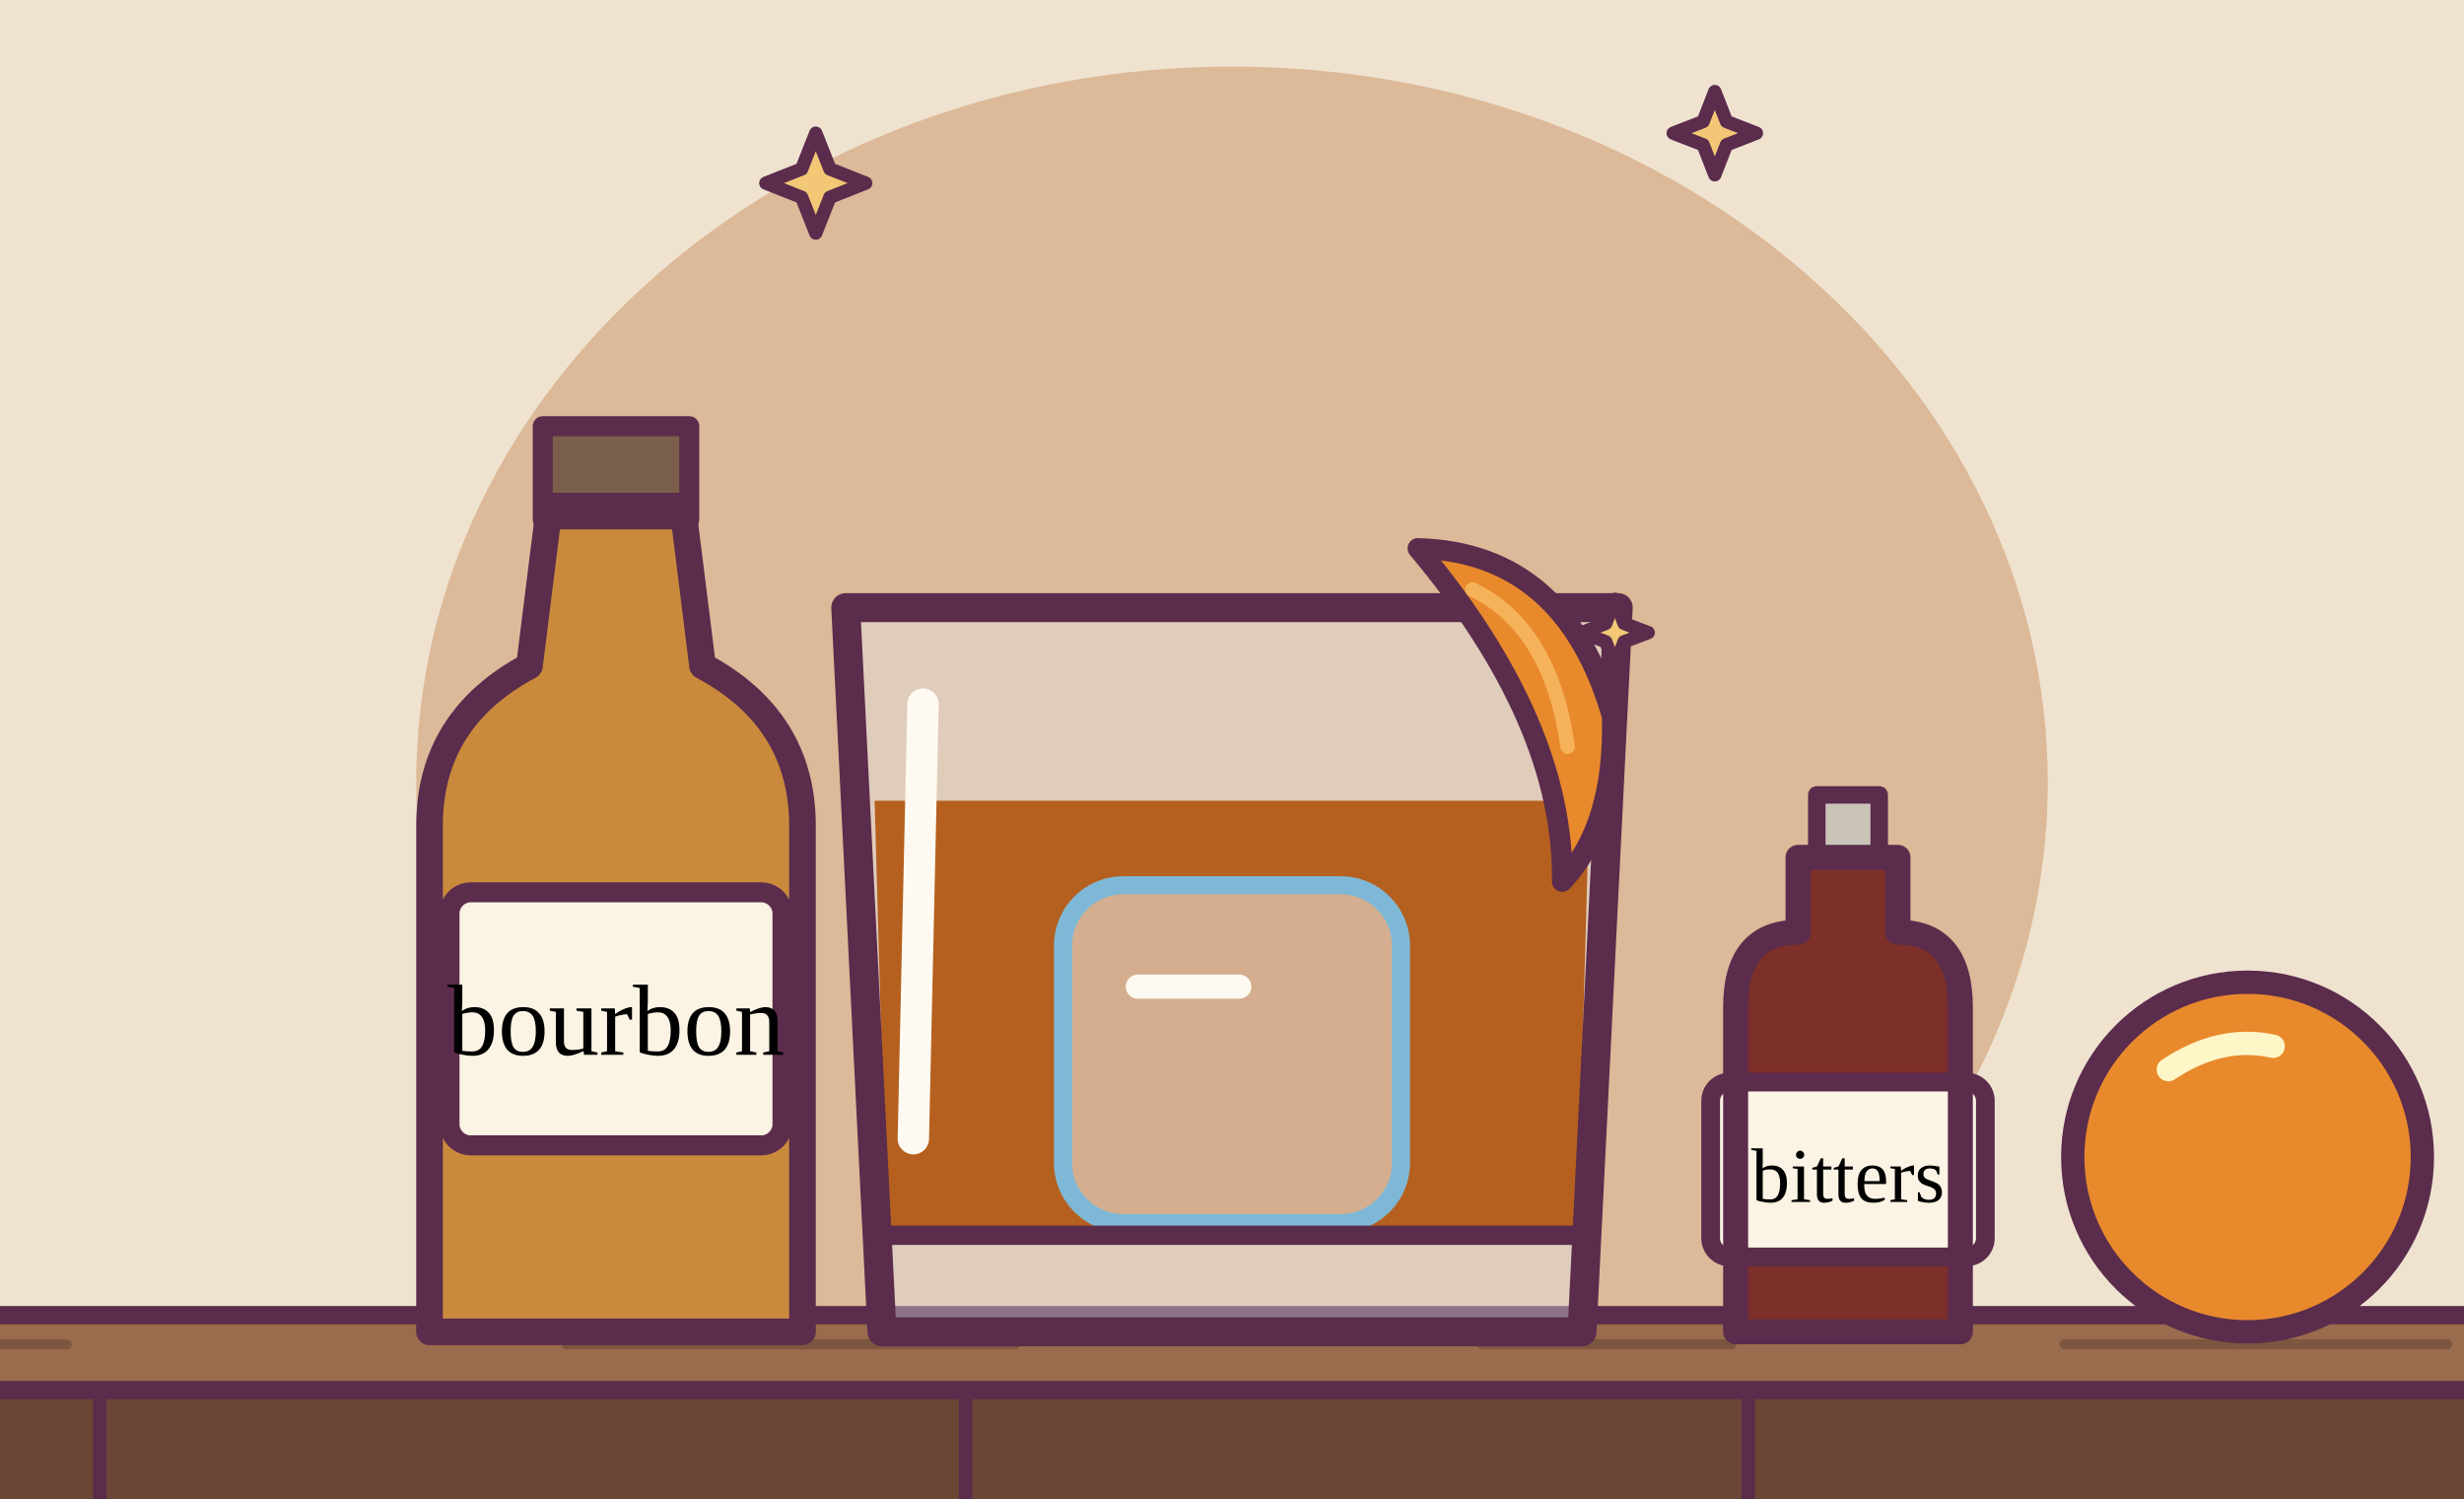
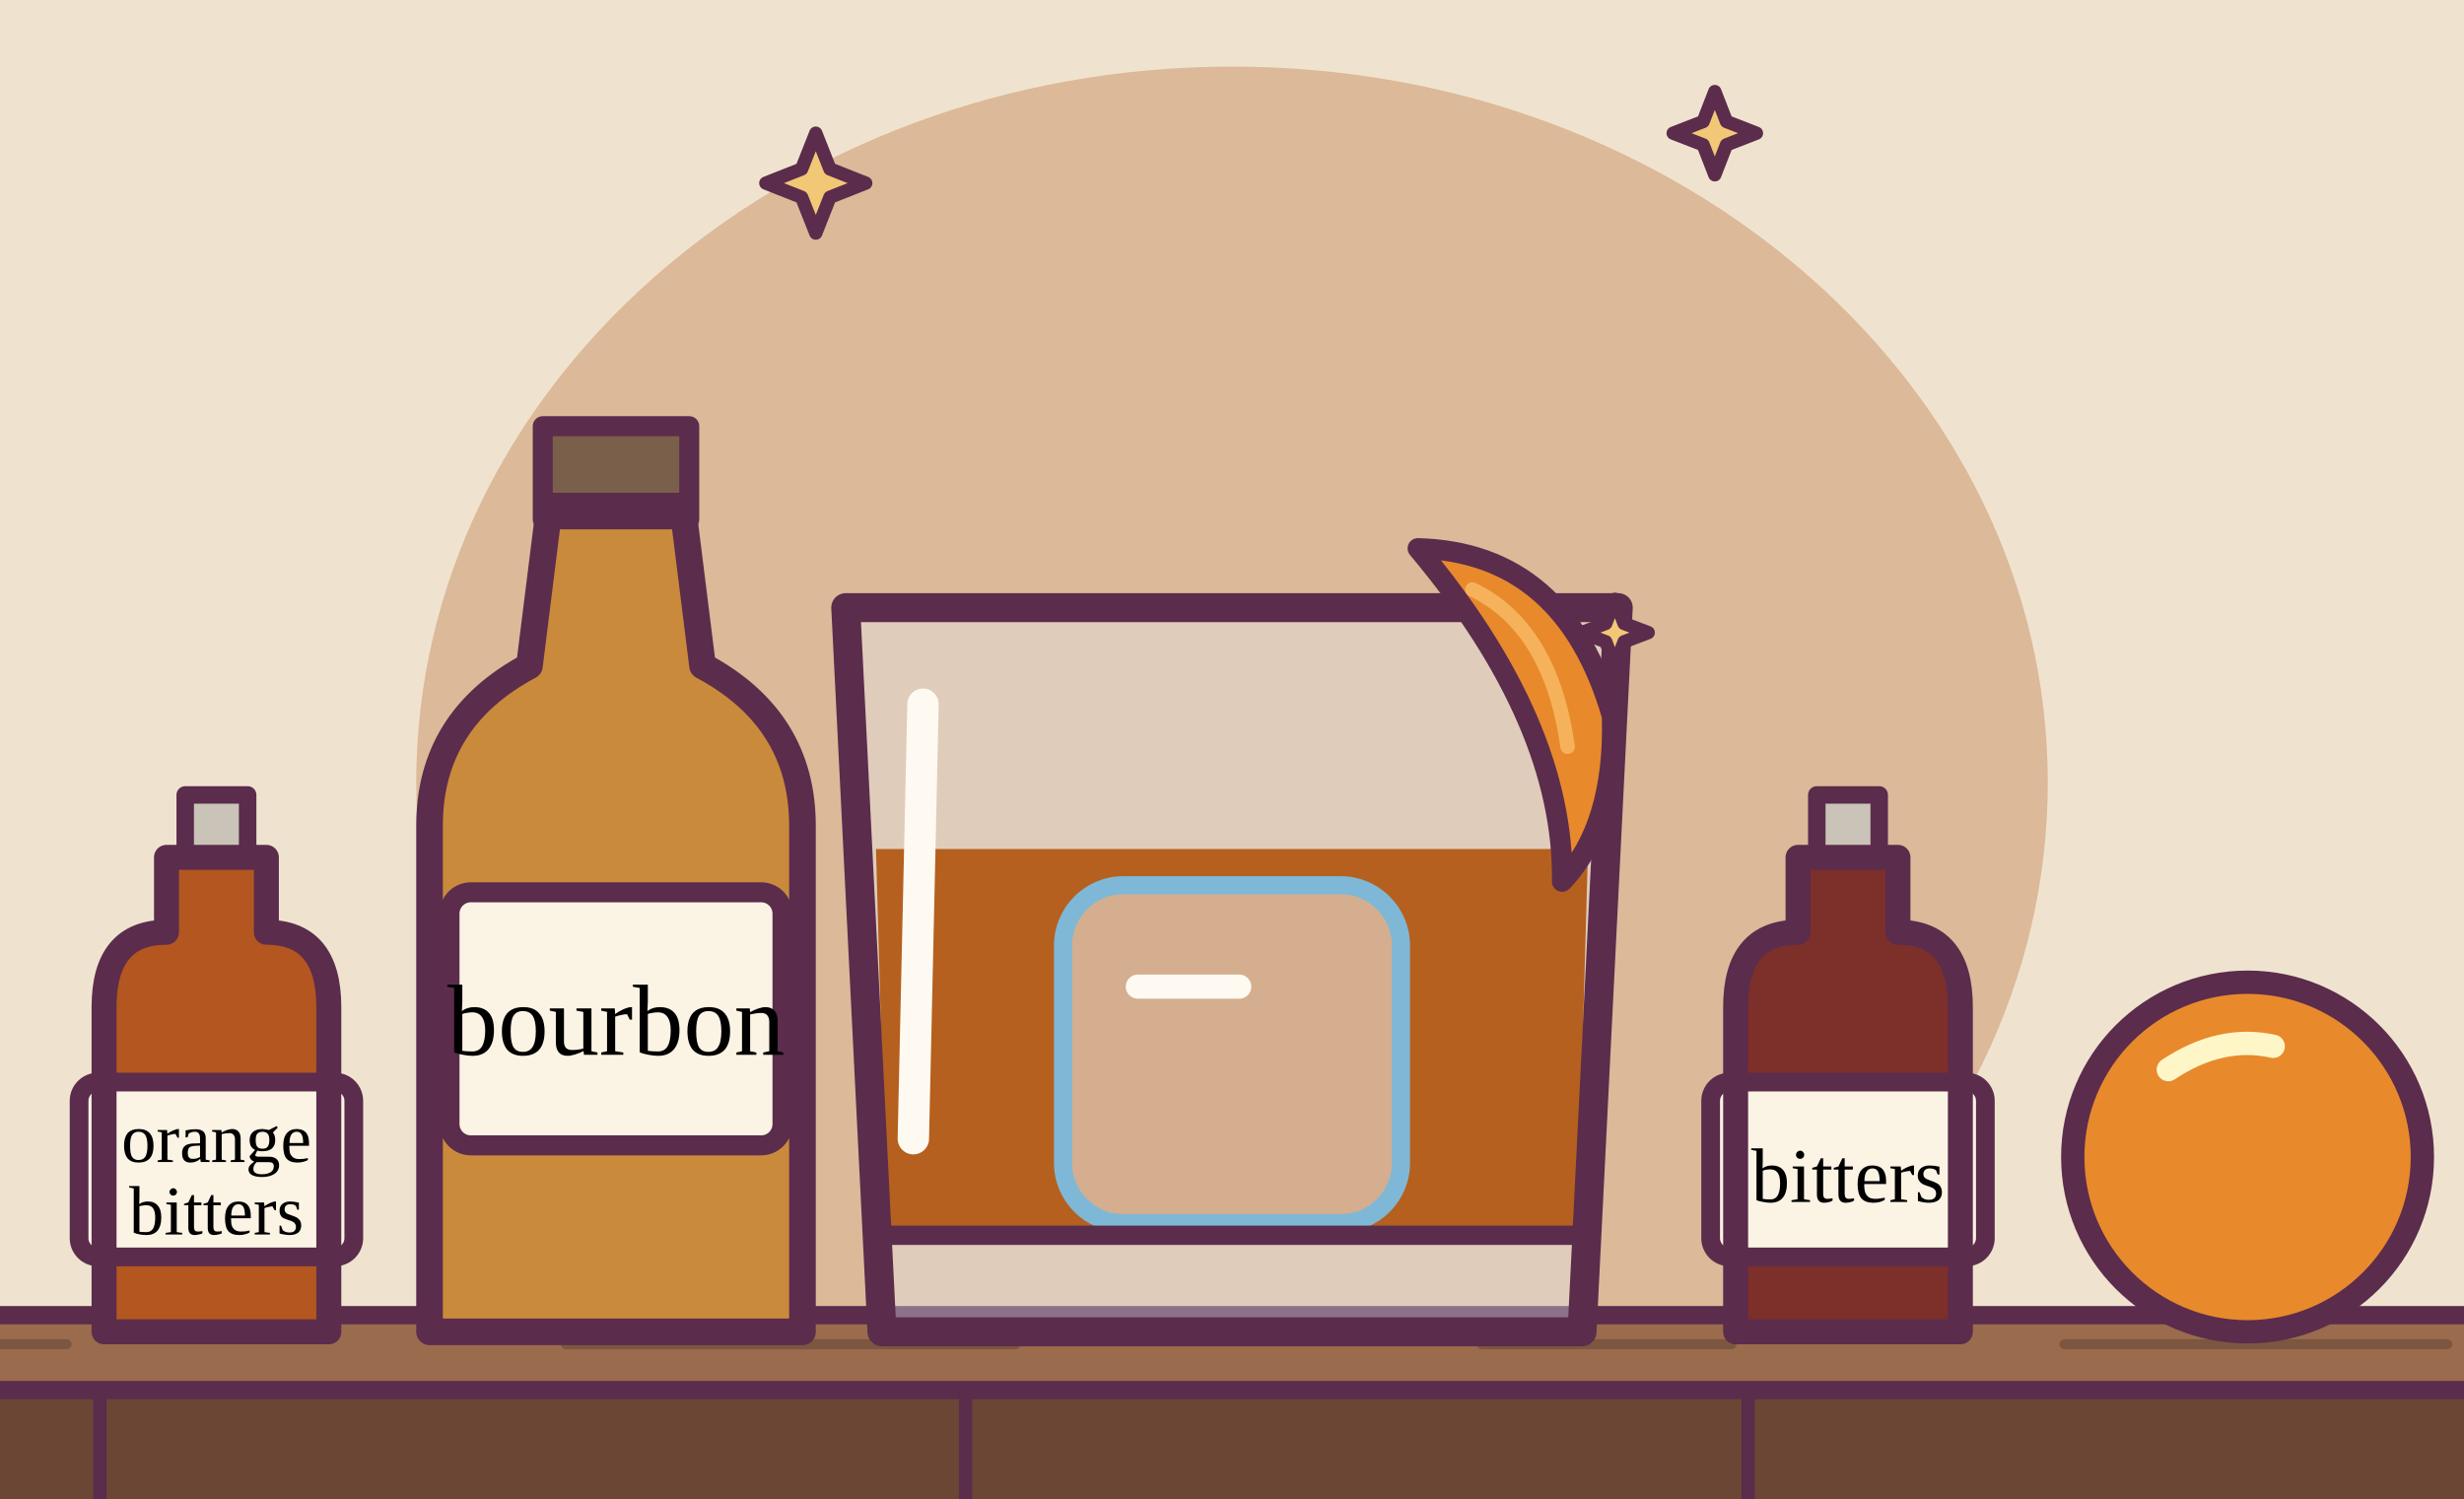
- <svg viewBox="0 0 296 180" role="img" aria-label="an Old Fashioned in a rocks glass, garnished with an orange peel, next to a bottle of bourbon, a bottle of bitters and an orange">
+ <svg viewBox="0 0 296 180" role="img" aria-label="an Old Fashioned in a rocks glass, garnished with an orange peel, next to a bottle of orange bitters, a bottle of bourbon, a bottle of bitters and an orange">
  <g transform="translate(-52 -24)">
    <g filter="url(#wash)">
      <rect x="0" y="0" width="400" height="236" fill="#efe3d0" />
      <ellipse cx="200" cy="118" rx="98" ry="86" fill="#b5601f" opacity=".32" />
    </g>
    <rect x="0" y="182" width="400" height="54" fill="#6e4b39" />
    <g filter="url(#wash)">
      <rect x="0" y="182" width="400" height="9" fill="#9a6b4c" />
      <rect x="0" y="191" width="400" height="45" fill="#6b4634" />
    </g>
    <g filter="url(#crayon)" fill="none" stroke="#5b2c4c" stroke-width="2.2" stroke-linecap="round" stroke-linejoin="round">
      <path d="M0 182 H400 M0 191 H400" />
      <path d="M64 191 V236" stroke-width="1.6" />
      <path d="M168 191 V236" stroke-width="1.6" />
      <path d="M262 191 V236" stroke-width="1.6" />
      <path d="M352 191 V236" stroke-width="1.6" />
      <path d="M22 185.5 h38" stroke="#7d5640" stroke-width="1.2" />
      <path d="M120 185.5 h54" stroke="#7d5640" stroke-width="1.2" />
      <path d="M230 185.5 h30" stroke="#7d5640" stroke-width="1.2" />
      <path d="M300 185.5 h46" stroke="#7d5640" stroke-width="1.2" />
+     </g>
+     <g transform="translate(78 184)">
+       <g transform="translate(0 -27) scale(1.5)">
+         <g filter="url(#wash)">
+           <path d="M-9 -8 Q-9 -14 -4 -14 L-4 -20 L4 -20 L4 -14 Q9 -14 9 -8 L9 18 L-9 18Z" fill="#b4561f" />
+           <rect x="-11" y="-2" width="22" height="14" rx="1.5" fill="#fbf3e3" />
+           <rect x="-2.5" y="-25" width="5" height="5" fill="#c9c3b8" />
+         </g>
+         <g filter="url(#crayon)" fill="none" stroke="#5b2c4c" stroke-width="2" stroke-linecap="round" stroke-linejoin="round">
+           <path d="M-9 -8 Q-9 -14 -4 -14 L-4 -20 L4 -20 L4 -14 Q9 -14 9 -8 L9 18 L-9 18Z" />
+           <rect x="-11" y="-2" width="22" height="14" rx="1.5" stroke-width="1.5" />
+           <rect x="-2.5" y="-25" width="5" height="5" stroke-width="1.4" />
+         </g>
+         <text class="letter" x="0" y="4.4" font-size="5.6" text-anchor="middle">orange</text>
+         <text class="letter" x="0" y="10.2" font-size="5.6" text-anchor="middle">bitters</text>
+       </g>
    </g>
    <g transform="translate(126 184)">
      <g transform="translate(0 0) scale(1.6)">
        <g filter="url(#wash)">
          <path d="M-14 0 L-14 -38 Q-14 -46 -6.5 -50 L-5 -62 L5 -62 L6.5 -50 Q14 -46 14 -38 L14 0Z" fill="#c98a3c" />
          <rect x="-12.5" y="-33" width="25" height="19" rx="1.6" fill="#fbf3e3" />
          <path d="M-5.5 -68 h11 v7 h-11Z" fill="#7a5f4a" />
        </g>
        <g filter="url(#crayon)" fill="none" stroke="#5b2c4c" stroke-width="2.6" stroke-linecap="round" stroke-linejoin="round">
          <path d="M-14 0 L-14 -38 Q-14 -46 -6.5 -50 L-5 -62 L5 -62 L6.5 -50 Q14 -46 14 -38 L14 0Z" stroke-width="2" />
          <rect x="-12.5" y="-33" width="25" height="19" rx="1.6" stroke-width="1.5" />
          <path d="M-5.5 -68 h11 v7 h-11Z" stroke-width="1.5" />
        </g>
        <text class="letter" x="0" y="-20.8" font-size="7.6" text-anchor="middle" textLength="22" lengthAdjust="spacingAndGlyphs">bourbon</text>
      </g>
    </g>
    <g transform="translate(274 184)">
      <g transform="translate(0 -27) scale(1.5)">
        <g filter="url(#wash)">
          <path d="M-9 -8 Q-9 -14 -4 -14 L-4 -20 L4 -20 L4 -14 Q9 -14 9 -8 L9 18 L-9 18Z" fill="#7d2f2a" />
          <rect x="-11" y="-2" width="22" height="14" rx="1.5" fill="#fbf3e3" />
          <rect x="-2.5" y="-25" width="5" height="5" fill="#c9c3b8" />
        </g>
        <g filter="url(#crayon)" fill="none" stroke="#5b2c4c" stroke-width="2" stroke-linecap="round" stroke-linejoin="round">
          <path d="M-9 -8 Q-9 -14 -4 -14 L-4 -20 L4 -20 L4 -14 Q9 -14 9 -8 L9 18 L-9 18Z" />
          <rect x="-11" y="-2" width="22" height="14" rx="1.5" stroke-width="1.5" />
          <rect x="-2.5" y="-25" width="5" height="5" stroke-width="1.4" />
        </g>
        <text class="letter" x="0" y="7.6" font-size="6.2" text-anchor="middle">bitters</text>
      </g>
    </g>
    <g transform="translate(322 184)">
      <g transform="translate(0 0) scale(1.4)">
        <g filter="url(#wash)">
          <ellipse cx="0" cy="-15" rx="15" ry="15" fill="#e8892c" />
        </g>
        <g filter="url(#crayon)" fill="none" stroke="#5b2c4c" stroke-width="2.6" stroke-linecap="round" stroke-linejoin="round">
          <ellipse cx="0" cy="-15" rx="15" ry="15" stroke-width="2" />
          <path d="M-6.8 -22.5 q4.5 -3 9 -2" stroke="#fff6c8" stroke-width="2" />
        </g>
      </g>
    </g>
    <g transform="translate(200 184) scale(1.45)">
      <g filter="url(#wash)">
        <path d="M-32 -60 L32 -60 L29 0 L-29 0Z" fill="#e7f1fb" opacity=".35" />
      </g>
      <clipPath id="old-fashioned-hero">
        <path d="M-30 -58 L30 -58 L28.6 -8 L-28.6 -8Z" />
      </clipPath>
      <g clip-path="url(#old-fashioned-hero)">
        <g filter="url(#wash)">
-           <rect x="-40" y="-44" width="80" height="38" fill="#b5601f" />
+           <rect x="-40" y="-40" width="80" height="34" fill="#b5601f" />
        </g>
        <g>
          <g>
            <g filter="url(#wash)">
              <rect x="-14" y="-37" width="28" height="28" rx="5" fill="#f4fbff" opacity=".5" />
            </g>
            <g filter="url(#crayon)" fill="none" stroke="#5b2c4c" stroke-width="2.6" stroke-linecap="round" stroke-linejoin="round">
              <rect x="-14" y="-37" width="28" height="28" rx="5" stroke="#7fb8d6" stroke-width="1.5" />
              <path d="M-7.8 -28.6 h8.4" stroke="#fffaf1" stroke-width="2" />
            </g>
          </g>
        </g>
      </g>
      <g filter="url(#crayon)" fill="none" stroke="#5b2c4c" stroke-width="2.6" stroke-linecap="round" stroke-linejoin="round">
        <path d="M-32 -60 L32 -60 L29 0 L-29 0Z" stroke-width="2.4" />
        <path d="M-28.6 -8 H28.6" stroke-width="1.6" />
        <path d="M-25.6 -52 L-26.4 -16" stroke="#fffaf1" stroke-width="2.6" />
      </g>
      <g transform="translate(24 -54) rotate(-8)">
        <g filter="url(#wash)">
          <path d="M-7 -12 Q5 -10 7 4 Q6 13 1 17 Q3 4 -7 -12Z" fill="#e8892c" />
        </g>
        <g filter="url(#crayon)" fill="none" stroke="#5b2c4c" stroke-width="2.6" stroke-linecap="round" stroke-linejoin="round">
          <path d="M-7 -12 Q5 -10 7 4 Q6 13 1 17 Q3 4 -7 -12Z" stroke-width="1.7" />
          <path d="M-3 -8 Q3 -4 3 6" stroke="#f6b25a" stroke-width="1.2" />
        </g>
      </g>
    </g>
    <g class="twinkle" style="transform-origin:150px 46px">
      <path d="M150 40 L151.7 44.3 L156 46 L151.7 47.7 L150 52 L148.3 47.7 L144 46 L148.3 44.3Z" fill="#f2c776" stroke="#5b2c4c" stroke-width="1.6" stroke-linejoin="round" />
    </g>
    <g class="twinkle d2" style="transform-origin:258px 40px">
      <path d="M258 35 L259.4 38.6 L263 40 L259.4 41.4 L258 45 L256.6 41.4 L253 40 L256.6 38.6Z" fill="#f2c776" stroke="#5b2c4c" stroke-width="1.6" stroke-linejoin="round" />
    </g>
    <g class="twinkle d3" style="transform-origin:246px 100px">
      <path d="M246 96 L247.1 98.9 L250 100 L247.1 101.1 L246 104 L244.9 101.1 L242 100 L244.9 98.9Z" fill="#f2c776" stroke="#5b2c4c" stroke-width="1.6" stroke-linejoin="round" />
    </g>
  </g>
</svg>
